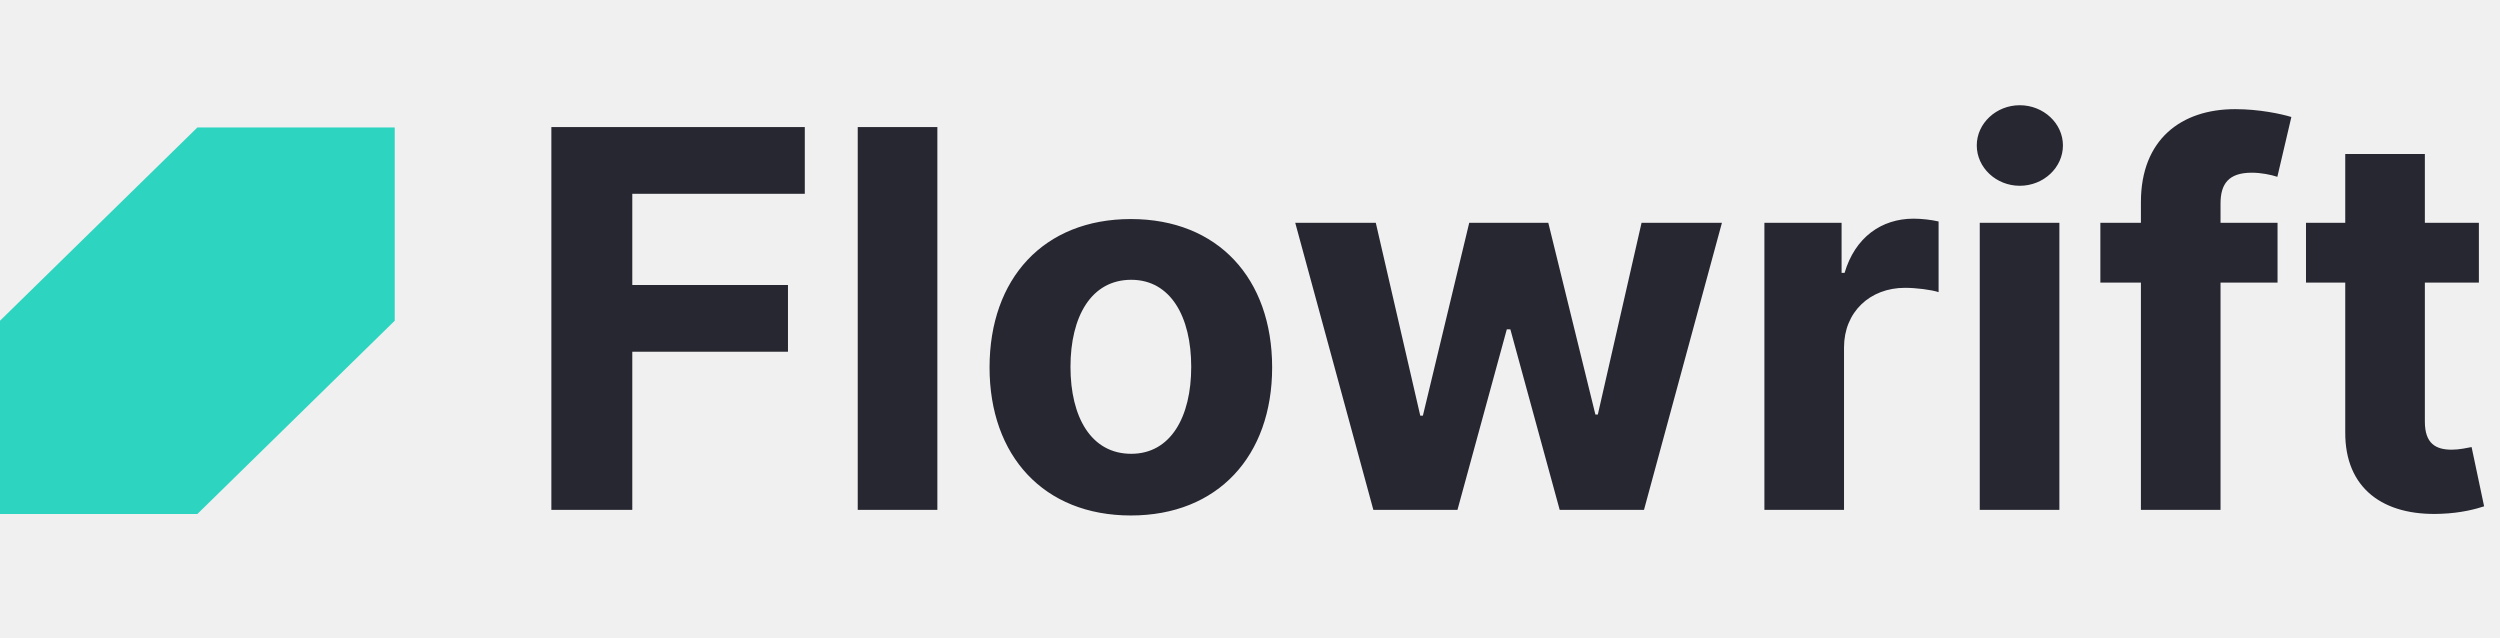
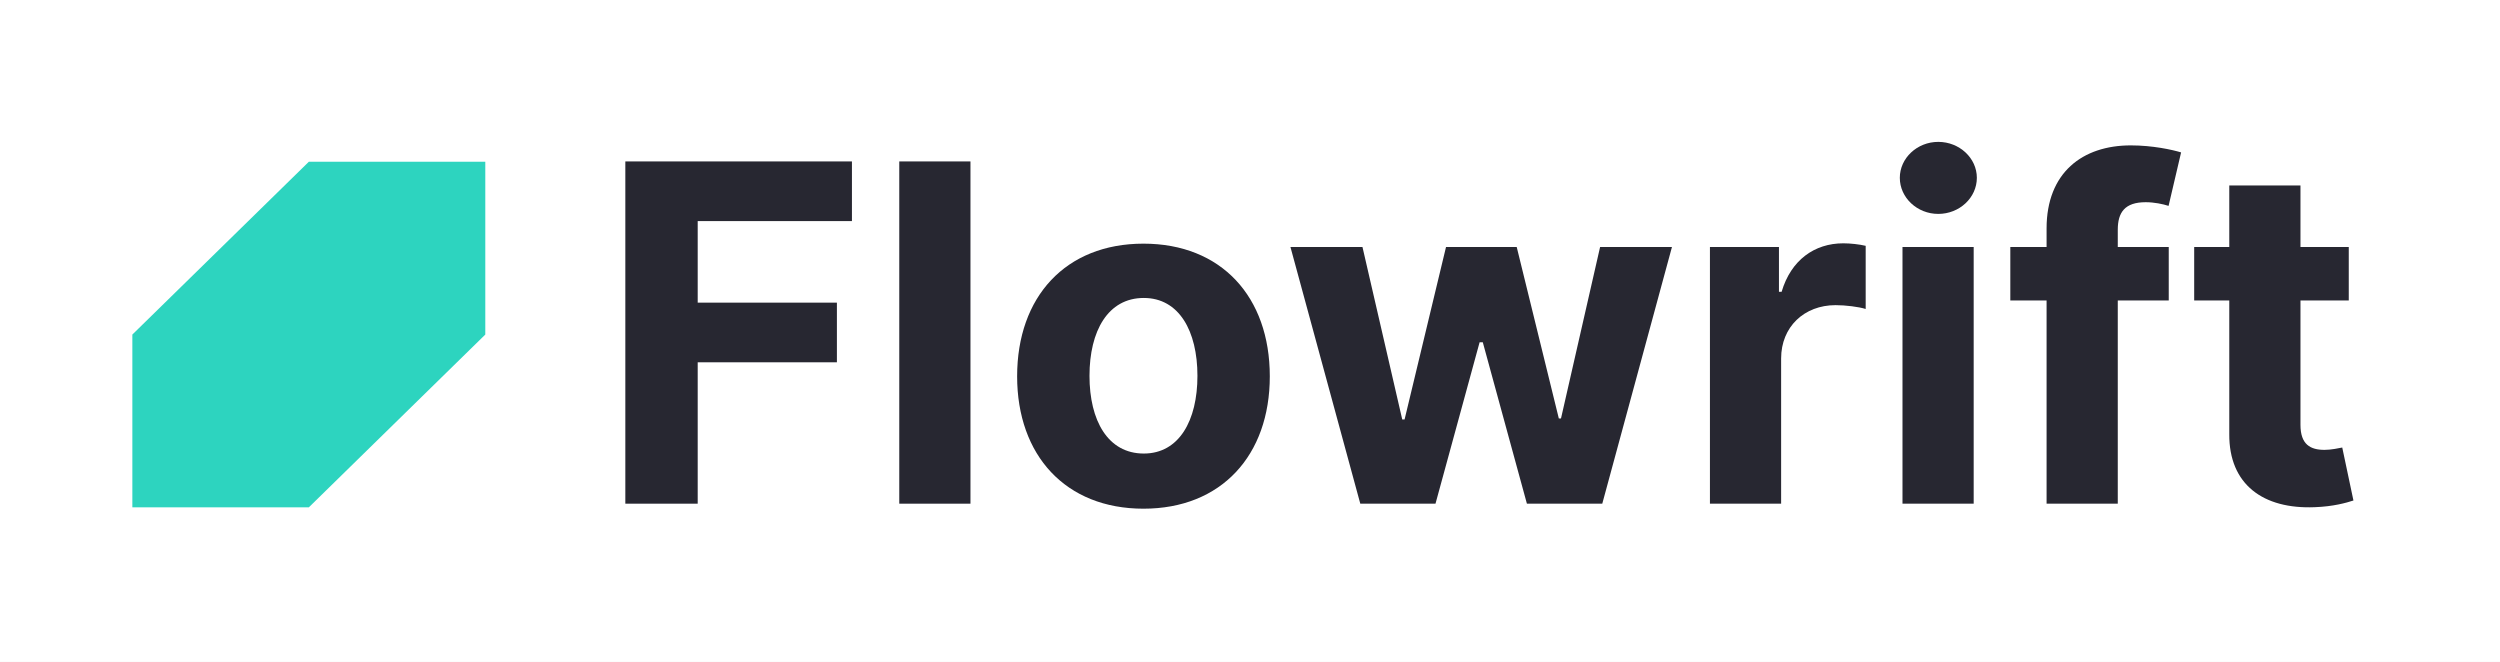
- <svg xmlns="http://www.w3.org/2000/svg" width="608" height="155" viewBox="0 0 608 155" fill="none">
-   <path d="M134.091 124H153.773V85.546H191.636V69.318H153.773V47.136H195.727V30.909H134.091V124ZM227.966 30.909H208.602V124H227.966V30.909ZM275.023 125.364C296.205 125.364 309.386 110.864 309.386 89.364C309.386 67.727 296.205 53.273 275.023 53.273C253.841 53.273 240.659 67.727 240.659 89.364C240.659 110.864 253.841 125.364 275.023 125.364ZM275.114 110.364C265.341 110.364 260.341 101.409 260.341 89.227C260.341 77.046 265.341 68.046 275.114 68.046C284.705 68.046 289.705 77.046 289.705 89.227C289.705 101.409 284.705 110.364 275.114 110.364ZM334 124H354.455L366.455 80.091H367.318L379.318 124H399.818L418.773 54.182H399.227L388.591 100.818H388L376.545 54.182H357.318L346.045 101.091H345.409L334.591 54.182H315L334 124ZM429.102 124H448.466V84.5C448.466 75.909 454.739 70 463.284 70C465.966 70 469.648 70.454 471.466 71.046V53.864C469.739 53.455 467.33 53.182 465.375 53.182C457.557 53.182 451.148 57.727 448.602 66.364H447.875V54.182H429.102V124ZM481.477 124H500.841V54.182H481.477V124ZM491.205 45.182C496.977 45.182 501.705 40.773 501.705 35.364C501.705 30 496.977 25.591 491.205 25.591C485.477 25.591 480.75 30 480.75 35.364C480.75 40.773 485.477 45.182 491.205 45.182ZM553.898 54.182H540.034V49.5C540.034 44.773 541.943 42 547.625 42C549.943 42 552.307 42.5 553.852 43L557.261 28.454C554.852 27.727 549.534 26.545 543.58 26.545C530.443 26.545 520.67 33.955 520.67 49.136V54.182H510.807V68.727H520.67V124H540.034V68.727H553.898V54.182ZM602.864 54.182H589.727V37.455H570.364V54.182H560.818V68.727H570.364V105.091C570.273 118.773 579.591 125.545 593.636 124.955C598.636 124.773 602.182 123.773 604.136 123.136L601.091 108.727C600.136 108.909 598.091 109.364 596.273 109.364C592.409 109.364 589.727 107.909 589.727 102.545V68.727H602.864V54.182Z" fill="#272731" />
-   <path d="M96 31V78L48 125H0V78L48 31H96Z" fill="#2DD4BF" />
+ <svg xmlns="http://www.w3.org/2000/svg" width="680" height="180" viewBox="0 0 680 180" fill="none">
+   <rect width="680" height="180" fill="white" />
+   <path d="M170.091 137H189.773V98.545H227.636V82.318H189.773V60.136H231.727V43.909H170.091V137Z" fill="#272731" />
+   <path d="M263.966 43.909H244.602V137H263.966V43.909Z" fill="#272731" />
+   <path d="M311.023 138.364C332.204 138.364 345.386 123.864 345.386 102.364C345.386 80.727 332.204 66.273 311.023 66.273C289.841 66.273 276.659 80.727 276.659 102.364C276.659 123.864 289.841 138.364 311.023 138.364ZM311.114 123.364C301.341 123.364 296.341 114.409 296.341 102.227C296.341 90.045 301.341 81.045 311.114 81.045C320.704 81.045 325.704 90.045 325.704 102.227C325.704 114.409 320.704 123.364 311.114 123.364Z" fill="#272731" />
+   <path d="M370 137H390.454L402.454 93.091H403.318L415.318 137H435.818L454.773 67.182H435.227L424.591 113.818H424L412.545 67.182H393.318L382.045 114.091H381.409L370.591 67.182H351L370 137Z" fill="#272731" />
+   <path d="M465.102 137H484.466V97.5C484.466 88.909 490.739 83 499.284 83C501.966 83 505.648 83.454 507.466 84.045V66.864C505.739 66.454 503.329 66.182 501.375 66.182C493.557 66.182 487.148 70.727 484.602 79.364H483.875V67.182H465.102V137Z" fill="#272731" />
+   <path d="M517.477 137H536.841V67.182H517.477V137ZM527.204 58.182C532.977 58.182 537.704 53.773 537.704 48.364C537.704 43 532.977 38.591 527.204 38.591C521.477 38.591 516.75 43 516.75 48.364C516.75 53.773 521.477 58.182 527.204 58.182Z" fill="#272731" />
+   <path d="M589.898 67.182H576.034V62.5C576.034 57.773 577.943 55 583.625 55C585.943 55 588.307 55.5 589.852 56L593.261 41.455C590.852 40.727 585.534 39.545 579.579 39.545C566.443 39.545 556.67 46.955 556.67 62.136V67.182H546.807V81.727H556.67V137H576.034V81.727H589.898V67.182Z" fill="#272731" />
+   <path d="M638.864 67.182H625.727V50.455H606.364V67.182H596.818V81.727H606.364V118.091C606.273 131.773 615.591 138.545 629.636 137.955C634.636 137.773 638.182 136.773 640.136 136.136L637.091 121.727C636.136 121.909 634.091 122.364 632.273 122.364C628.409 122.364 625.727 120.909 625.727 115.545V81.727H638.864V67.182Z" fill="#272731" />
+   <path d="M132 44V91L84 138H36V91L84 44H132Z" fill="#2DD4BF" />
</svg>
